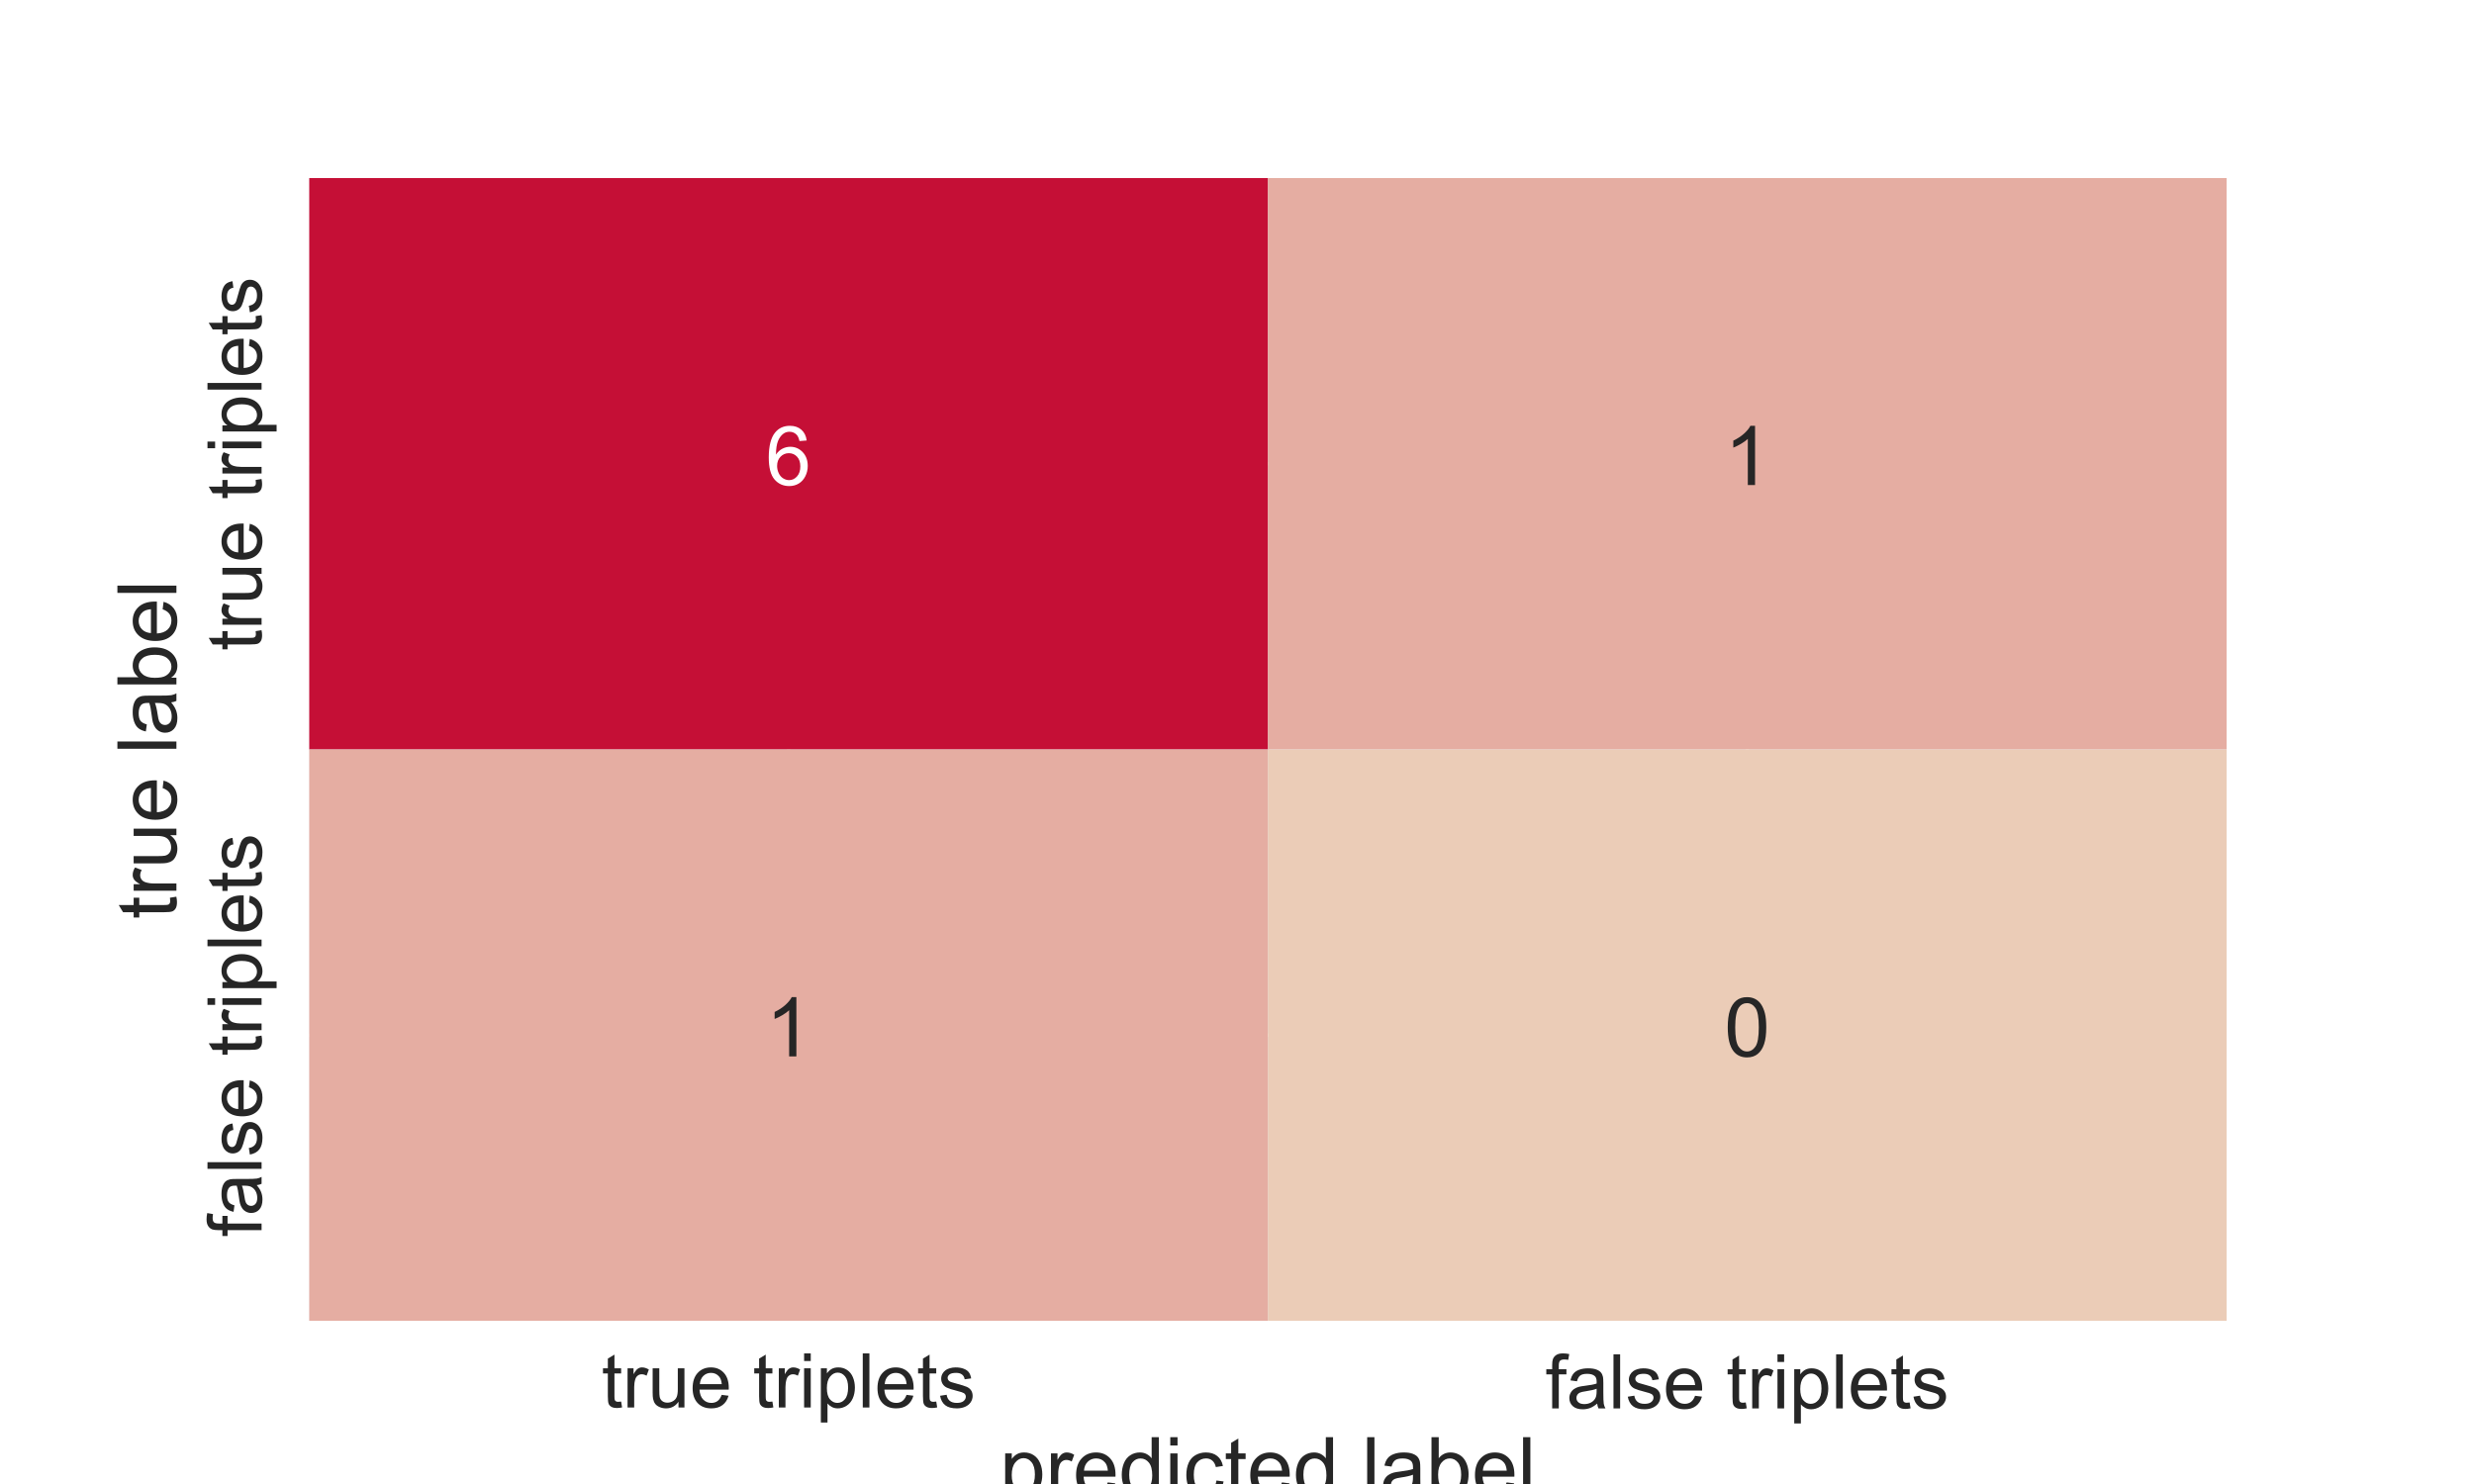
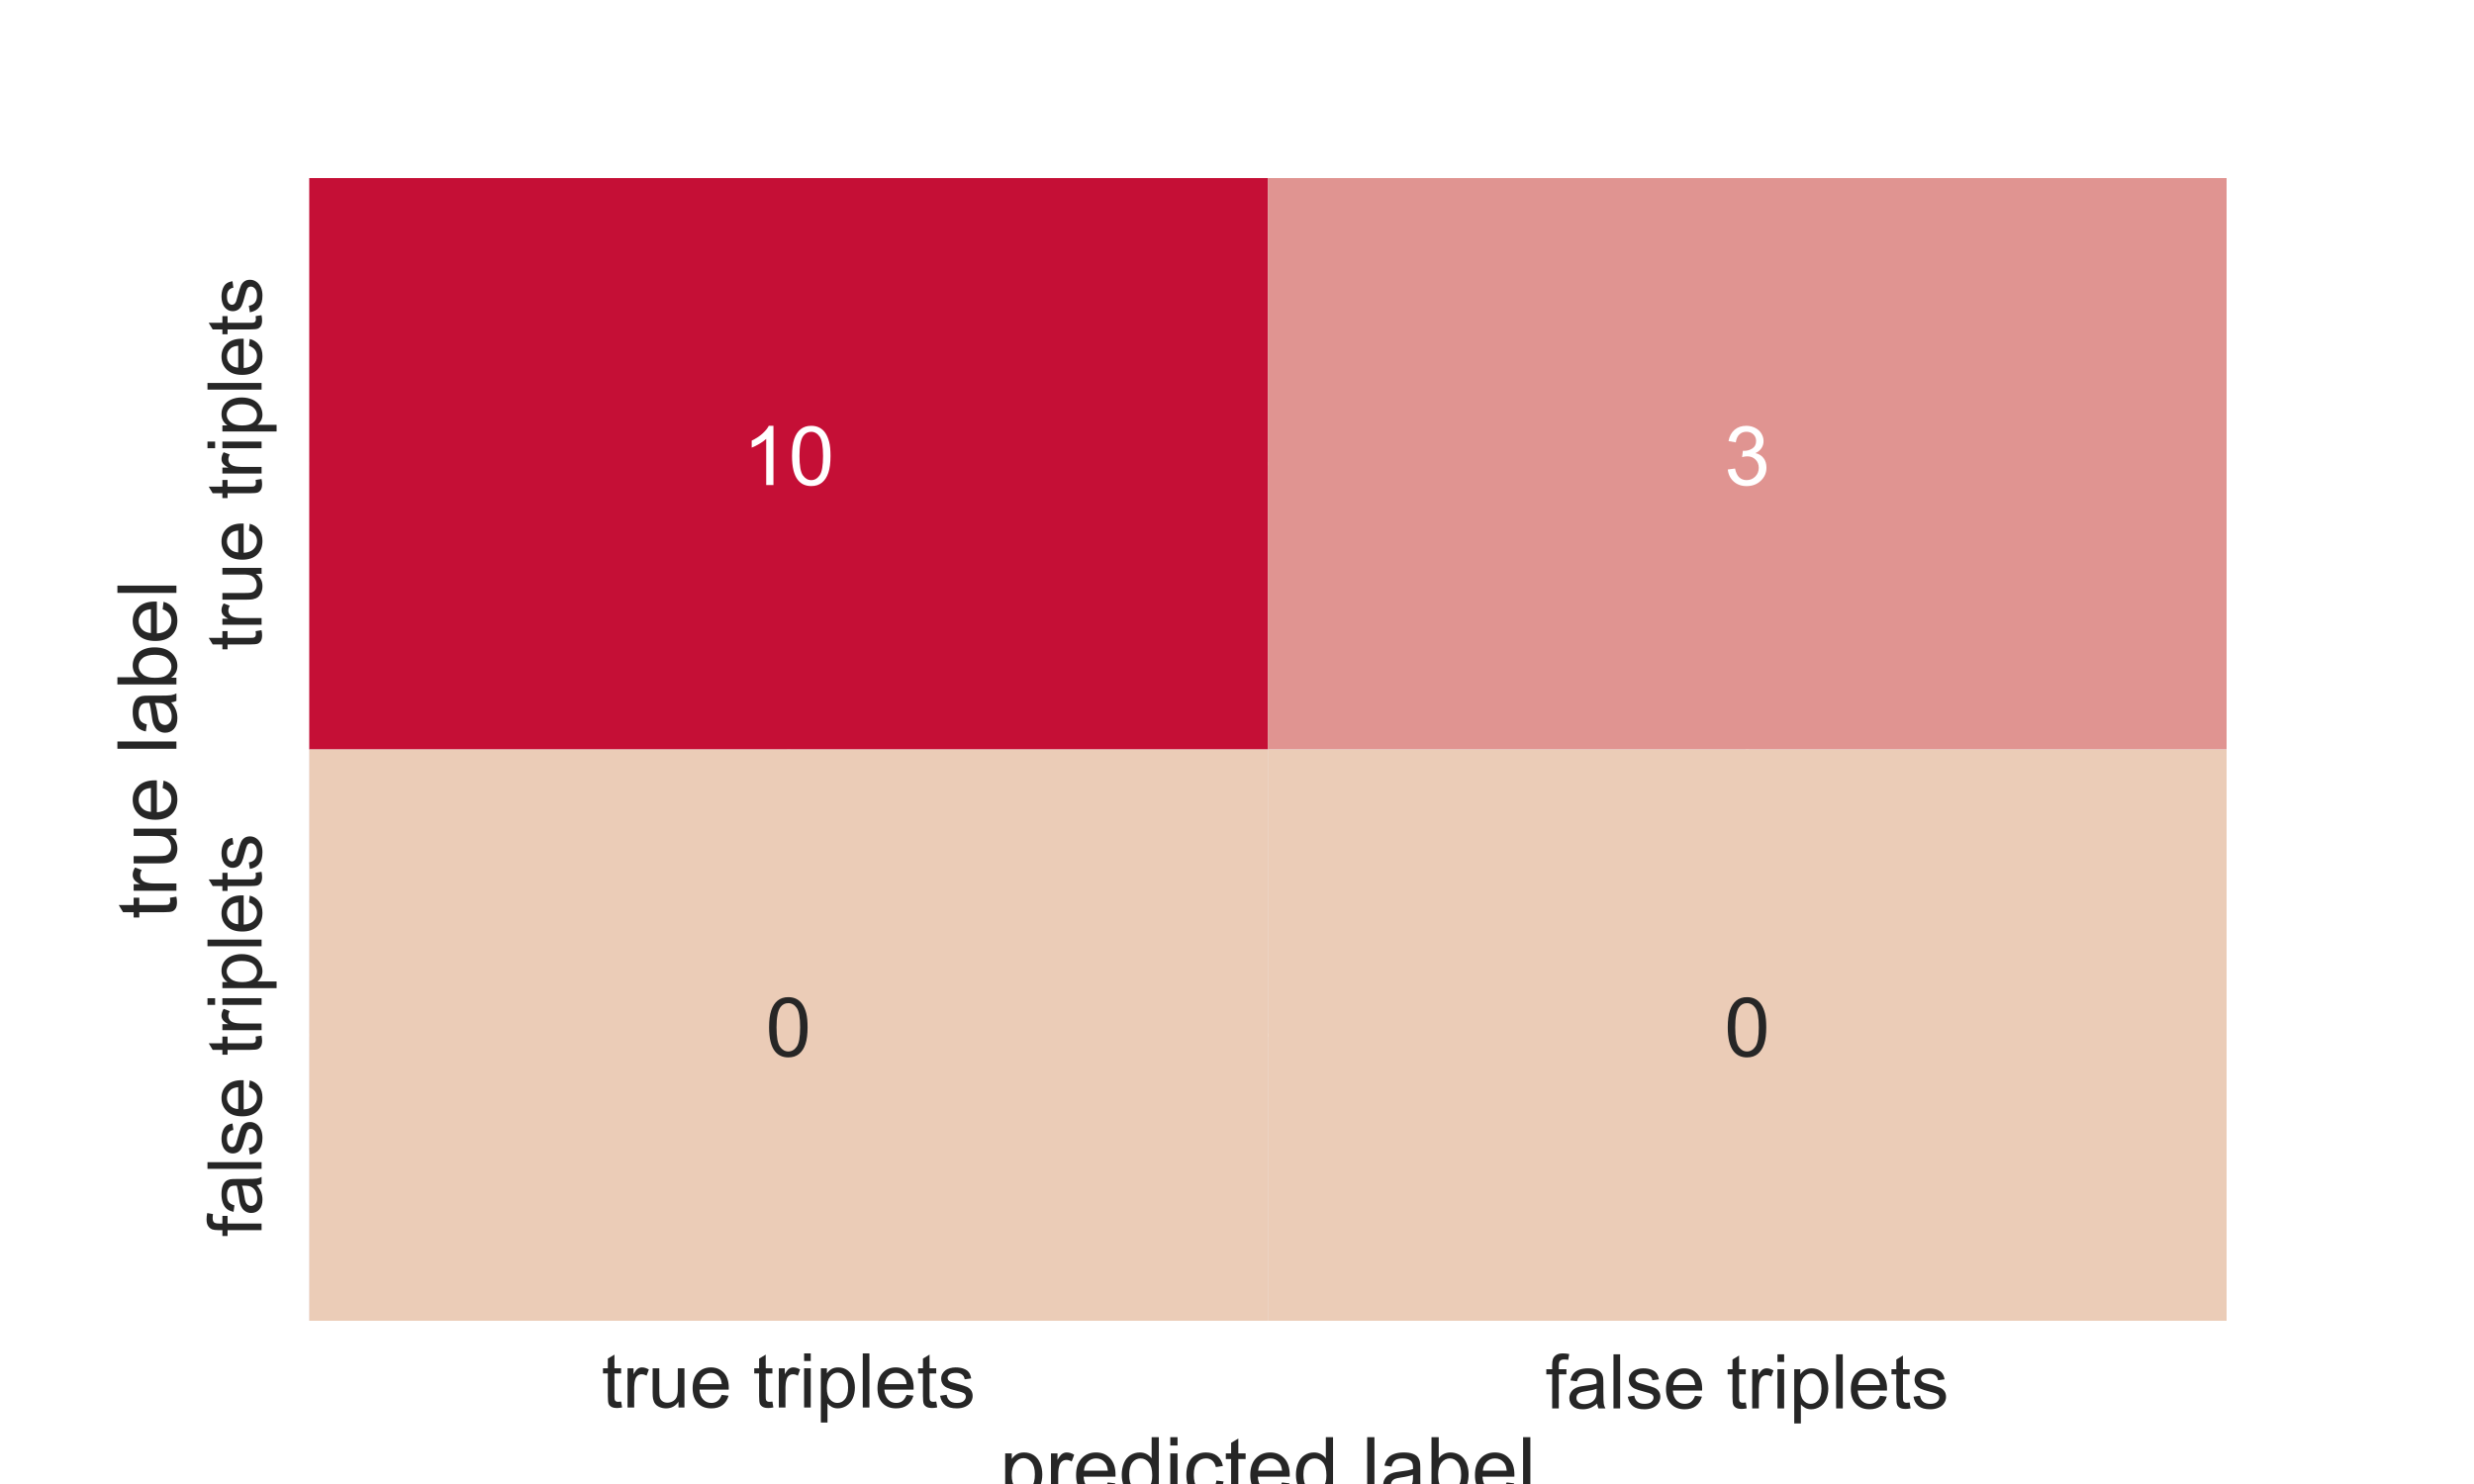
<svg xmlns="http://www.w3.org/2000/svg" xmlns:xlink="http://www.w3.org/1999/xlink" width="720pt" height="432pt" viewBox="0 0 720 432" version="1.1">
  <defs>
    <style type="text/css">*{stroke-linejoin: round; stroke-linecap: butt}</style>
  </defs>
  <g id="figure_1">
    <g id="patch_1">
      <path d="M 0 432  L 720 432  L 720 0  L 0 0  z " style="fill: #ffffff" />
    </g>
    <g id="axes_1">
      <g id="patch_2">
        <path d="M 90 384.48  L 648 384.48  L 648 51.84  L 90 51.84  z " style="fill: #eaeaf2" />
      </g>
      <g id="matplotlib.axis_1">
        <g id="xtick_1">
          <g id="line2d_1">
-             <path d="M 229.5 384.48  L 229.5 51.84  " clip-path="url(#pb8612303cf)" style="fill: none; stroke: #ffffff; stroke-linecap: round" />
+             <path d="M 229.5 384.48  L 229.5 51.84  " clip-path="url(#pe668a336be)" style="fill: none; stroke: #ffffff; stroke-linecap: round" />
          </g>
          <g id="text_1">
            <g style="fill: #262626" transform="translate(175.0947 409.7272) scale(0.22 -0.22)">
              <defs>
                <path id="ArialMT-74" d="M 1650 503  L 1731 6  Q 1494 -44 1306 -44  Q 1000 -44 831 53  Q 663 150 594 308  Q 525 466 525 972  L 525 2881  L 113 2881  L 113 3319  L 525 3319  L 525 4141  L 1084 4478  L 1084 3319  L 1650 3319  L 1650 2881  L 1084 2881  L 1084 941  Q 1084 700 1114 631  Q 1144 563 1211 522  Q 1278 481 1403 481  Q 1497 481 1650 503  z " transform="scale(0.015625)" />
                <path id="ArialMT-72" d="M 416 0  L 416 3319  L 922 3319  L 922 2816  Q 1116 3169 1280 3281  Q 1444 3394 1641 3394  Q 1925 3394 2219 3213  L 2025 2691  Q 1819 2813 1613 2813  Q 1428 2813 1281 2702  Q 1134 2591 1072 2394  Q 978 2094 978 1738  L 978 0  L 416 0  z " transform="scale(0.015625)" />
                <path id="ArialMT-75" d="M 2597 0  L 2597 488  Q 2209 -75 1544 -75  Q 1250 -75 995 37  Q 741 150 617 320  Q 494 491 444 738  Q 409 903 409 1263  L 409 3319  L 972 3319  L 972 1478  Q 972 1038 1006 884  Q 1059 663 1231 536  Q 1403 409 1656 409  Q 1909 409 2131 539  Q 2353 669 2445 892  Q 2538 1116 2538 1541  L 2538 3319  L 3100 3319  L 3100 0  L 2597 0  z " transform="scale(0.015625)" />
                <path id="ArialMT-65" d="M 2694 1069  L 3275 997  Q 3138 488 2766 206  Q 2394 -75 1816 -75  Q 1088 -75 661 373  Q 234 822 234 1631  Q 234 2469 665 2931  Q 1097 3394 1784 3394  Q 2450 3394 2872 2941  Q 3294 2488 3294 1666  Q 3294 1616 3291 1516  L 816 1516  Q 847 969 1125 678  Q 1403 388 1819 388  Q 2128 388 2347 550  Q 2566 713 2694 1069  z M 847 1978  L 2700 1978  Q 2663 2397 2488 2606  Q 2219 2931 1791 2931  Q 1403 2931 1139 2672  Q 875 2413 847 1978  z " transform="scale(0.015625)" />
                <path id="ArialMT-20" transform="scale(0.015625)" />
                <path id="ArialMT-69" d="M 425 3934  L 425 4581  L 988 4581  L 988 3934  L 425 3934  z M 425 0  L 425 3319  L 988 3319  L 988 0  L 425 0  z " transform="scale(0.015625)" />
                <path id="ArialMT-70" d="M 422 -1272  L 422 3319  L 934 3319  L 934 2888  Q 1116 3141 1344 3267  Q 1572 3394 1897 3394  Q 2322 3394 2647 3175  Q 2972 2956 3137 2557  Q 3303 2159 3303 1684  Q 3303 1175 3120 767  Q 2938 359 2589 142  Q 2241 -75 1856 -75  Q 1575 -75 1351 44  Q 1128 163 984 344  L 984 -1272  L 422 -1272  z M 931 1641  Q 931 1000 1190 694  Q 1450 388 1819 388  Q 2194 388 2461 705  Q 2728 1022 2728 1688  Q 2728 2322 2467 2637  Q 2206 2953 1844 2953  Q 1484 2953 1207 2617  Q 931 2281 931 1641  z " transform="scale(0.015625)" />
                <path id="ArialMT-6c" d="M 409 0  L 409 4581  L 972 4581  L 972 0  L 409 0  z " transform="scale(0.015625)" />
                <path id="ArialMT-73" d="M 197 991  L 753 1078  Q 800 744 1014 566  Q 1228 388 1613 388  Q 2000 388 2187 545  Q 2375 703 2375 916  Q 2375 1106 2209 1216  Q 2094 1291 1634 1406  Q 1016 1563 777 1677  Q 538 1791 414 1992  Q 291 2194 291 2438  Q 291 2659 392 2848  Q 494 3038 669 3163  Q 800 3259 1026 3326  Q 1253 3394 1513 3394  Q 1903 3394 2198 3281  Q 2494 3169 2634 2976  Q 2775 2784 2828 2463  L 2278 2388  Q 2241 2644 2061 2787  Q 1881 2931 1553 2931  Q 1166 2931 1000 2803  Q 834 2675 834 2503  Q 834 2394 903 2306  Q 972 2216 1119 2156  Q 1203 2125 1616 2013  Q 2213 1853 2448 1751  Q 2684 1650 2818 1456  Q 2953 1263 2953 975  Q 2953 694 2789 445  Q 2625 197 2315 61  Q 2006 -75 1616 -75  Q 969 -75 630 194  Q 291 463 197 991  z " transform="scale(0.015625)" />
              </defs>
              <use xlink:href="#ArialMT-74" />
              <use xlink:href="#ArialMT-72" x="27.783" />
              <use xlink:href="#ArialMT-75" x="61.084" />
              <use xlink:href="#ArialMT-65" x="116.699" />
              <use xlink:href="#ArialMT-20" x="172.314" />
              <use xlink:href="#ArialMT-74" x="200.098" />
              <use xlink:href="#ArialMT-72" x="227.881" />
              <use xlink:href="#ArialMT-69" x="261.182" />
              <use xlink:href="#ArialMT-70" x="283.398" />
              <use xlink:href="#ArialMT-6c" x="339.014" />
              <use xlink:href="#ArialMT-65" x="361.23" />
              <use xlink:href="#ArialMT-74" x="416.846" />
              <use xlink:href="#ArialMT-73" x="444.629" />
            </g>
          </g>
        </g>
        <g id="xtick_2">
          <g id="line2d_2">
-             <path d="M 508.5 384.48  L 508.5 51.84  " clip-path="url(#pb8612303cf)" style="fill: none; stroke: #ffffff; stroke-linecap: round" />
+             <path d="M 508.5 384.48  L 508.5 51.84  " clip-path="url(#pe668a336be)" style="fill: none; stroke: #ffffff; stroke-linecap: round" />
          </g>
          <g id="text_2">
            <g style="fill: #262626" transform="translate(449.8133 409.9953) scale(0.22 -0.22)">
              <defs>
                <path id="ArialMT-66" d="M 556 0  L 556 2881  L 59 2881  L 59 3319  L 556 3319  L 556 3672  Q 556 4006 616 4169  Q 697 4388 901 4523  Q 1106 4659 1475 4659  Q 1713 4659 2000 4603  L 1916 4113  Q 1741 4144 1584 4144  Q 1328 4144 1222 4034  Q 1116 3925 1116 3625  L 1116 3319  L 1763 3319  L 1763 2881  L 1116 2881  L 1116 0  L 556 0  z " transform="scale(0.015625)" />
                <path id="ArialMT-61" d="M 2588 409  Q 2275 144 1986 34  Q 1697 -75 1366 -75  Q 819 -75 525 192  Q 231 459 231 875  Q 231 1119 342 1320  Q 453 1522 633 1644  Q 813 1766 1038 1828  Q 1203 1872 1538 1913  Q 2219 1994 2541 2106  Q 2544 2222 2544 2253  Q 2544 2597 2384 2738  Q 2169 2928 1744 2928  Q 1347 2928 1158 2789  Q 969 2650 878 2297  L 328 2372  Q 403 2725 575 2942  Q 747 3159 1072 3276  Q 1397 3394 1825 3394  Q 2250 3394 2515 3294  Q 2781 3194 2906 3042  Q 3031 2891 3081 2659  Q 3109 2516 3109 2141  L 3109 1391  Q 3109 606 3145 398  Q 3181 191 3288 0  L 2700 0  Q 2613 175 2588 409  z M 2541 1666  Q 2234 1541 1622 1453  Q 1275 1403 1131 1340  Q 988 1278 909 1158  Q 831 1038 831 891  Q 831 666 1001 516  Q 1172 366 1500 366  Q 1825 366 2078 508  Q 2331 650 2450 897  Q 2541 1088 2541 1459  L 2541 1666  z " transform="scale(0.015625)" />
              </defs>
              <use xlink:href="#ArialMT-66" />
              <use xlink:href="#ArialMT-61" x="27.783" />
              <use xlink:href="#ArialMT-6c" x="83.398" />
              <use xlink:href="#ArialMT-73" x="105.615" />
              <use xlink:href="#ArialMT-65" x="155.615" />
              <use xlink:href="#ArialMT-20" x="211.23" />
              <use xlink:href="#ArialMT-74" x="239.014" />
              <use xlink:href="#ArialMT-72" x="266.797" />
              <use xlink:href="#ArialMT-69" x="300.098" />
              <use xlink:href="#ArialMT-70" x="322.314" />
              <use xlink:href="#ArialMT-6c" x="377.93" />
              <use xlink:href="#ArialMT-65" x="400.146" />
              <use xlink:href="#ArialMT-74" x="455.762" />
              <use xlink:href="#ArialMT-73" x="483.545" />
            </g>
          </g>
        </g>
        <g id="text_3">
          <g style="fill: #262626" transform="translate(290.9531 435.5466) scale(0.24 -0.24)">
            <defs>
              <path id="ArialMT-64" d="M 2575 0  L 2575 419  Q 2259 -75 1647 -75  Q 1250 -75 917 144  Q 584 363 401 755  Q 219 1147 219 1656  Q 219 2153 384 2558  Q 550 2963 881 3178  Q 1213 3394 1622 3394  Q 1922 3394 2156 3267  Q 2391 3141 2538 2938  L 2538 4581  L 3097 4581  L 3097 0  L 2575 0  z M 797 1656  Q 797 1019 1065 703  Q 1334 388 1700 388  Q 2069 388 2326 689  Q 2584 991 2584 1609  Q 2584 2291 2321 2609  Q 2059 2928 1675 2928  Q 1300 2928 1048 2622  Q 797 2316 797 1656  z " transform="scale(0.015625)" />
              <path id="ArialMT-63" d="M 2588 1216  L 3141 1144  Q 3050 572 2676 248  Q 2303 -75 1759 -75  Q 1078 -75 664 370  Q 250 816 250 1647  Q 250 2184 428 2587  Q 606 2991 970 3192  Q 1334 3394 1763 3394  Q 2303 3394 2647 3120  Q 2991 2847 3088 2344  L 2541 2259  Q 2463 2594 2264 2762  Q 2066 2931 1784 2931  Q 1359 2931 1093 2626  Q 828 2322 828 1663  Q 828 994 1084 691  Q 1341 388 1753 388  Q 2084 388 2306 591  Q 2528 794 2588 1216  z " transform="scale(0.015625)" />
              <path id="ArialMT-62" d="M 941 0  L 419 0  L 419 4581  L 981 4581  L 981 2947  Q 1338 3394 1891 3394  Q 2197 3394 2470 3270  Q 2744 3147 2920 2923  Q 3097 2700 3197 2384  Q 3297 2069 3297 1709  Q 3297 856 2875 390  Q 2453 -75 1863 -75  Q 1275 -75 941 416  L 941 0  z M 934 1684  Q 934 1088 1097 822  Q 1363 388 1816 388  Q 2184 388 2453 708  Q 2722 1028 2722 1663  Q 2722 2313 2464 2622  Q 2206 2931 1841 2931  Q 1472 2931 1203 2611  Q 934 2291 934 1684  z " transform="scale(0.015625)" />
            </defs>
            <use xlink:href="#ArialMT-70" />
            <use xlink:href="#ArialMT-72" x="55.615" />
            <use xlink:href="#ArialMT-65" x="88.916" />
            <use xlink:href="#ArialMT-64" x="144.531" />
            <use xlink:href="#ArialMT-69" x="200.146" />
            <use xlink:href="#ArialMT-63" x="222.363" />
            <use xlink:href="#ArialMT-74" x="272.363" />
            <use xlink:href="#ArialMT-65" x="300.146" />
            <use xlink:href="#ArialMT-64" x="355.762" />
            <use xlink:href="#ArialMT-20" x="411.377" />
            <use xlink:href="#ArialMT-6c" x="439.16" />
            <use xlink:href="#ArialMT-61" x="461.377" />
            <use xlink:href="#ArialMT-62" x="516.992" />
            <use xlink:href="#ArialMT-65" x="572.607" />
            <use xlink:href="#ArialMT-6c" x="628.223" />
          </g>
        </g>
      </g>
      <g id="matplotlib.axis_2">
        <g id="ytick_1">
          <g id="line2d_3">
-             <path d="M 90 135  L 648 135  " clip-path="url(#pb8612303cf)" style="fill: none; stroke: #ffffff; stroke-linecap: round" />
+             <path d="M 90 135  L 648 135  " clip-path="url(#pe668a336be)" style="fill: none; stroke: #ffffff; stroke-linecap: round" />
          </g>
          <g id="text_4">
            <g style="fill: #262626" transform="translate(76.1275 189.4053) rotate(-90) scale(0.22 -0.22)">
              <use xlink:href="#ArialMT-74" />
              <use xlink:href="#ArialMT-72" x="27.783" />
              <use xlink:href="#ArialMT-75" x="61.084" />
              <use xlink:href="#ArialMT-65" x="116.699" />
              <use xlink:href="#ArialMT-20" x="172.314" />
              <use xlink:href="#ArialMT-74" x="200.098" />
              <use xlink:href="#ArialMT-72" x="227.881" />
              <use xlink:href="#ArialMT-69" x="261.182" />
              <use xlink:href="#ArialMT-70" x="283.398" />
              <use xlink:href="#ArialMT-6c" x="339.014" />
              <use xlink:href="#ArialMT-65" x="361.23" />
              <use xlink:href="#ArialMT-74" x="416.846" />
              <use xlink:href="#ArialMT-73" x="444.629" />
            </g>
          </g>
        </g>
        <g id="ytick_2">
          <g id="line2d_4">
-             <path d="M 90 301.32  L 648 301.32  " clip-path="url(#pb8612303cf)" style="fill: none; stroke: #ffffff; stroke-linecap: round" />
+             <path d="M 90 301.32  L 648 301.32  " clip-path="url(#pe668a336be)" style="fill: none; stroke: #ffffff; stroke-linecap: round" />
          </g>
          <g id="text_5">
            <g style="fill: #262626" transform="translate(76.1275 360.0067) rotate(-90) scale(0.22 -0.22)">
              <use xlink:href="#ArialMT-66" />
              <use xlink:href="#ArialMT-61" x="27.783" />
              <use xlink:href="#ArialMT-6c" x="83.398" />
              <use xlink:href="#ArialMT-73" x="105.615" />
              <use xlink:href="#ArialMT-65" x="155.615" />
              <use xlink:href="#ArialMT-20" x="211.23" />
              <use xlink:href="#ArialMT-74" x="239.014" />
              <use xlink:href="#ArialMT-72" x="266.797" />
              <use xlink:href="#ArialMT-69" x="300.098" />
              <use xlink:href="#ArialMT-70" x="322.314" />
              <use xlink:href="#ArialMT-6c" x="377.93" />
              <use xlink:href="#ArialMT-65" x="400.146" />
              <use xlink:href="#ArialMT-74" x="455.762" />
              <use xlink:href="#ArialMT-73" x="483.545" />
            </g>
          </g>
        </g>
        <g id="text_6">
          <g style="fill: #262626" transform="translate(51.34219 267.5213) rotate(-90) scale(0.24 -0.24)">
            <use xlink:href="#ArialMT-74" />
            <use xlink:href="#ArialMT-72" x="27.783" />
            <use xlink:href="#ArialMT-75" x="61.084" />
            <use xlink:href="#ArialMT-65" x="116.699" />
            <use xlink:href="#ArialMT-20" x="172.314" />
            <use xlink:href="#ArialMT-6c" x="200.098" />
            <use xlink:href="#ArialMT-61" x="222.314" />
            <use xlink:href="#ArialMT-62" x="277.93" />
            <use xlink:href="#ArialMT-65" x="333.545" />
            <use xlink:href="#ArialMT-6c" x="389.16" />
          </g>
        </g>
      </g>
      <g id="QuadMesh_1">
-         <path d="M 90 51.84  L 369 51.84  L 369 218.16  L 90 218.16  L 90 51.84  " clip-path="url(#pb8612303cf)" style="fill: #c50f36" />
-         <path d="M 369 51.84  L 648 51.84  L 648 218.16  L 369 218.16  L 369 51.84  " clip-path="url(#pb8612303cf)" style="fill: #e5ada2" />
-         <path d="M 90 218.16  L 369 218.16  L 369 384.48  L 90 384.48  L 90 218.16  " clip-path="url(#pb8612303cf)" style="fill: #e5ada2" />
-         <path d="M 369 218.16  L 648 218.16  L 648 384.48  L 369 384.48  L 369 218.16  " clip-path="url(#pb8612303cf)" style="fill: #ebccb7" />
+         <path d="M 90 51.84  L 369 51.84  L 369 218.16  L 90 218.16  L 90 51.84  " clip-path="url(#pe668a336be)" style="fill: #c50f36" />
+         <path d="M 369 51.84  L 648 51.84  L 648 218.16  L 369 218.16  L 369 51.84  " clip-path="url(#pe668a336be)" style="fill: #e09491" />
+         <path d="M 90 218.16  L 369 218.16  L 369 384.48  L 90 384.48  L 90 218.16  " clip-path="url(#pe668a336be)" style="fill: #ebccb7" />
+         <path d="M 369 218.16  L 648 218.16  L 648 384.48  L 369 384.48  L 369 218.16  " clip-path="url(#pe668a336be)" style="fill: #ebccb7" />
      </g>
      <g id="text_7">
-         <g style="fill: #ffffff" transform="translate(222.8269 141.2044) scale(0.24 -0.24)">
-           <defs>
-             <path id="ArialMT-36" d="M 3184 3459  L 2625 3416  Q 2550 3747 2413 3897  Q 2184 4138 1850 4138  Q 1581 4138 1378 3988  Q 1113 3794 959 3422  Q 806 3050 800 2363  Q 1003 2672 1297 2822  Q 1591 2972 1913 2972  Q 2475 2972 2870 2558  Q 3266 2144 3266 1488  Q 3266 1056 3080 686  Q 2894 316 2569 119  Q 2244 -78 1831 -78  Q 1128 -78 684 439  Q 241 956 241 2144  Q 241 3472 731 4075  Q 1159 4600 1884 4600  Q 2425 4600 2770 4297  Q 3116 3994 3184 3459  z M 888 1484  Q 888 1194 1011 928  Q 1134 663 1356 523  Q 1578 384 1822 384  Q 2178 384 2434 671  Q 2691 959 2691 1453  Q 2691 1928 2437 2201  Q 2184 2475 1800 2475  Q 1419 2475 1153 2201  Q 888 1928 888 1484  z " transform="scale(0.015625)" />
-           </defs>
-           <use xlink:href="#ArialMT-36" />
-         </g>
-       </g>
-       <g id="text_8">
-         <g style="fill: #262626" transform="translate(501.8269 141.2044) scale(0.24 -0.24)">
+         <g style="fill: #ffffff" transform="translate(216.1538 141.2044) scale(0.24 -0.24)">
          <defs>
            <path id="ArialMT-31" d="M 2384 0  L 1822 0  L 1822 3584  Q 1619 3391 1289 3197  Q 959 3003 697 2906  L 697 3450  Q 1169 3672 1522 3987  Q 1875 4303 2022 4600  L 2384 4600  L 2384 0  z " transform="scale(0.015625)" />
+             <path id="ArialMT-30" d="M 266 2259  Q 266 3072 433 3567  Q 600 4063 929 4331  Q 1259 4600 1759 4600  Q 2128 4600 2406 4451  Q 2684 4303 2865 4023  Q 3047 3744 3150 3342  Q 3253 2941 3253 2259  Q 3253 1453 3087 958  Q 2922 463 2592 192  Q 2263 -78 1759 -78  Q 1097 -78 719 397  Q 266 969 266 2259  z M 844 2259  Q 844 1131 1108 757  Q 1372 384 1759 384  Q 2147 384 2411 759  Q 2675 1134 2675 2259  Q 2675 3391 2411 3762  Q 2147 4134 1753 4134  Q 1366 4134 1134 3806  Q 844 3388 844 2259  z " transform="scale(0.015625)" />
          </defs>
          <use xlink:href="#ArialMT-31" />
+           <use xlink:href="#ArialMT-30" x="55.615" />
+         </g>
+       </g>
+       <g id="text_8">
+         <g style="fill: #ffffff" transform="translate(501.8269 141.2044) scale(0.24 -0.24)">
+           <defs>
+             <path id="ArialMT-33" d="M 269 1209  L 831 1284  Q 928 806 1161 595  Q 1394 384 1728 384  Q 2125 384 2398 659  Q 2672 934 2672 1341  Q 2672 1728 2419 1979  Q 2166 2231 1775 2231  Q 1616 2231 1378 2169  L 1441 2663  Q 1497 2656 1531 2656  Q 1891 2656 2178 2843  Q 2466 3031 2466 3422  Q 2466 3731 2256 3934  Q 2047 4138 1716 4138  Q 1388 4138 1169 3931  Q 950 3725 888 3313  L 325 3413  Q 428 3978 793 4289  Q 1159 4600 1703 4600  Q 2078 4600 2393 4439  Q 2709 4278 2876 4000  Q 3044 3722 3044 3409  Q 3044 3113 2884 2869  Q 2725 2625 2413 2481  Q 2819 2388 3044 2092  Q 3269 1797 3269 1353  Q 3269 753 2831 336  Q 2394 -81 1725 -81  Q 1122 -81 723 278  Q 325 638 269 1209  z " transform="scale(0.015625)" />
+           </defs>
+           <use xlink:href="#ArialMT-33" />
        </g>
      </g>
      <g id="text_9">
        <g style="fill: #262626" transform="translate(222.8269 307.5244) scale(0.24 -0.24)">
-           <use xlink:href="#ArialMT-31" />
+           <use xlink:href="#ArialMT-30" />
        </g>
      </g>
      <g id="text_10">
        <g style="fill: #262626" transform="translate(501.8269 307.5244) scale(0.24 -0.24)">
-           <defs>
-             <path id="ArialMT-30" d="M 266 2259  Q 266 3072 433 3567  Q 600 4063 929 4331  Q 1259 4600 1759 4600  Q 2128 4600 2406 4451  Q 2684 4303 2865 4023  Q 3047 3744 3150 3342  Q 3253 2941 3253 2259  Q 3253 1453 3087 958  Q 2922 463 2592 192  Q 2263 -78 1759 -78  Q 1097 -78 719 397  Q 266 969 266 2259  z M 844 2259  Q 844 1131 1108 757  Q 1372 384 1759 384  Q 2147 384 2411 759  Q 2675 1134 2675 2259  Q 2675 3391 2411 3762  Q 2147 4134 1753 4134  Q 1366 4134 1134 3806  Q 844 3388 844 2259  z " transform="scale(0.015625)" />
-           </defs>
          <use xlink:href="#ArialMT-30" />
        </g>
      </g>
    </g>
  </g>
  <defs>
-     <clipPath id="pb8612303cf">
+     <clipPath id="pe668a336be">
      <rect x="90" y="51.84" width="558" height="332.64" />
    </clipPath>
  </defs>
</svg>
